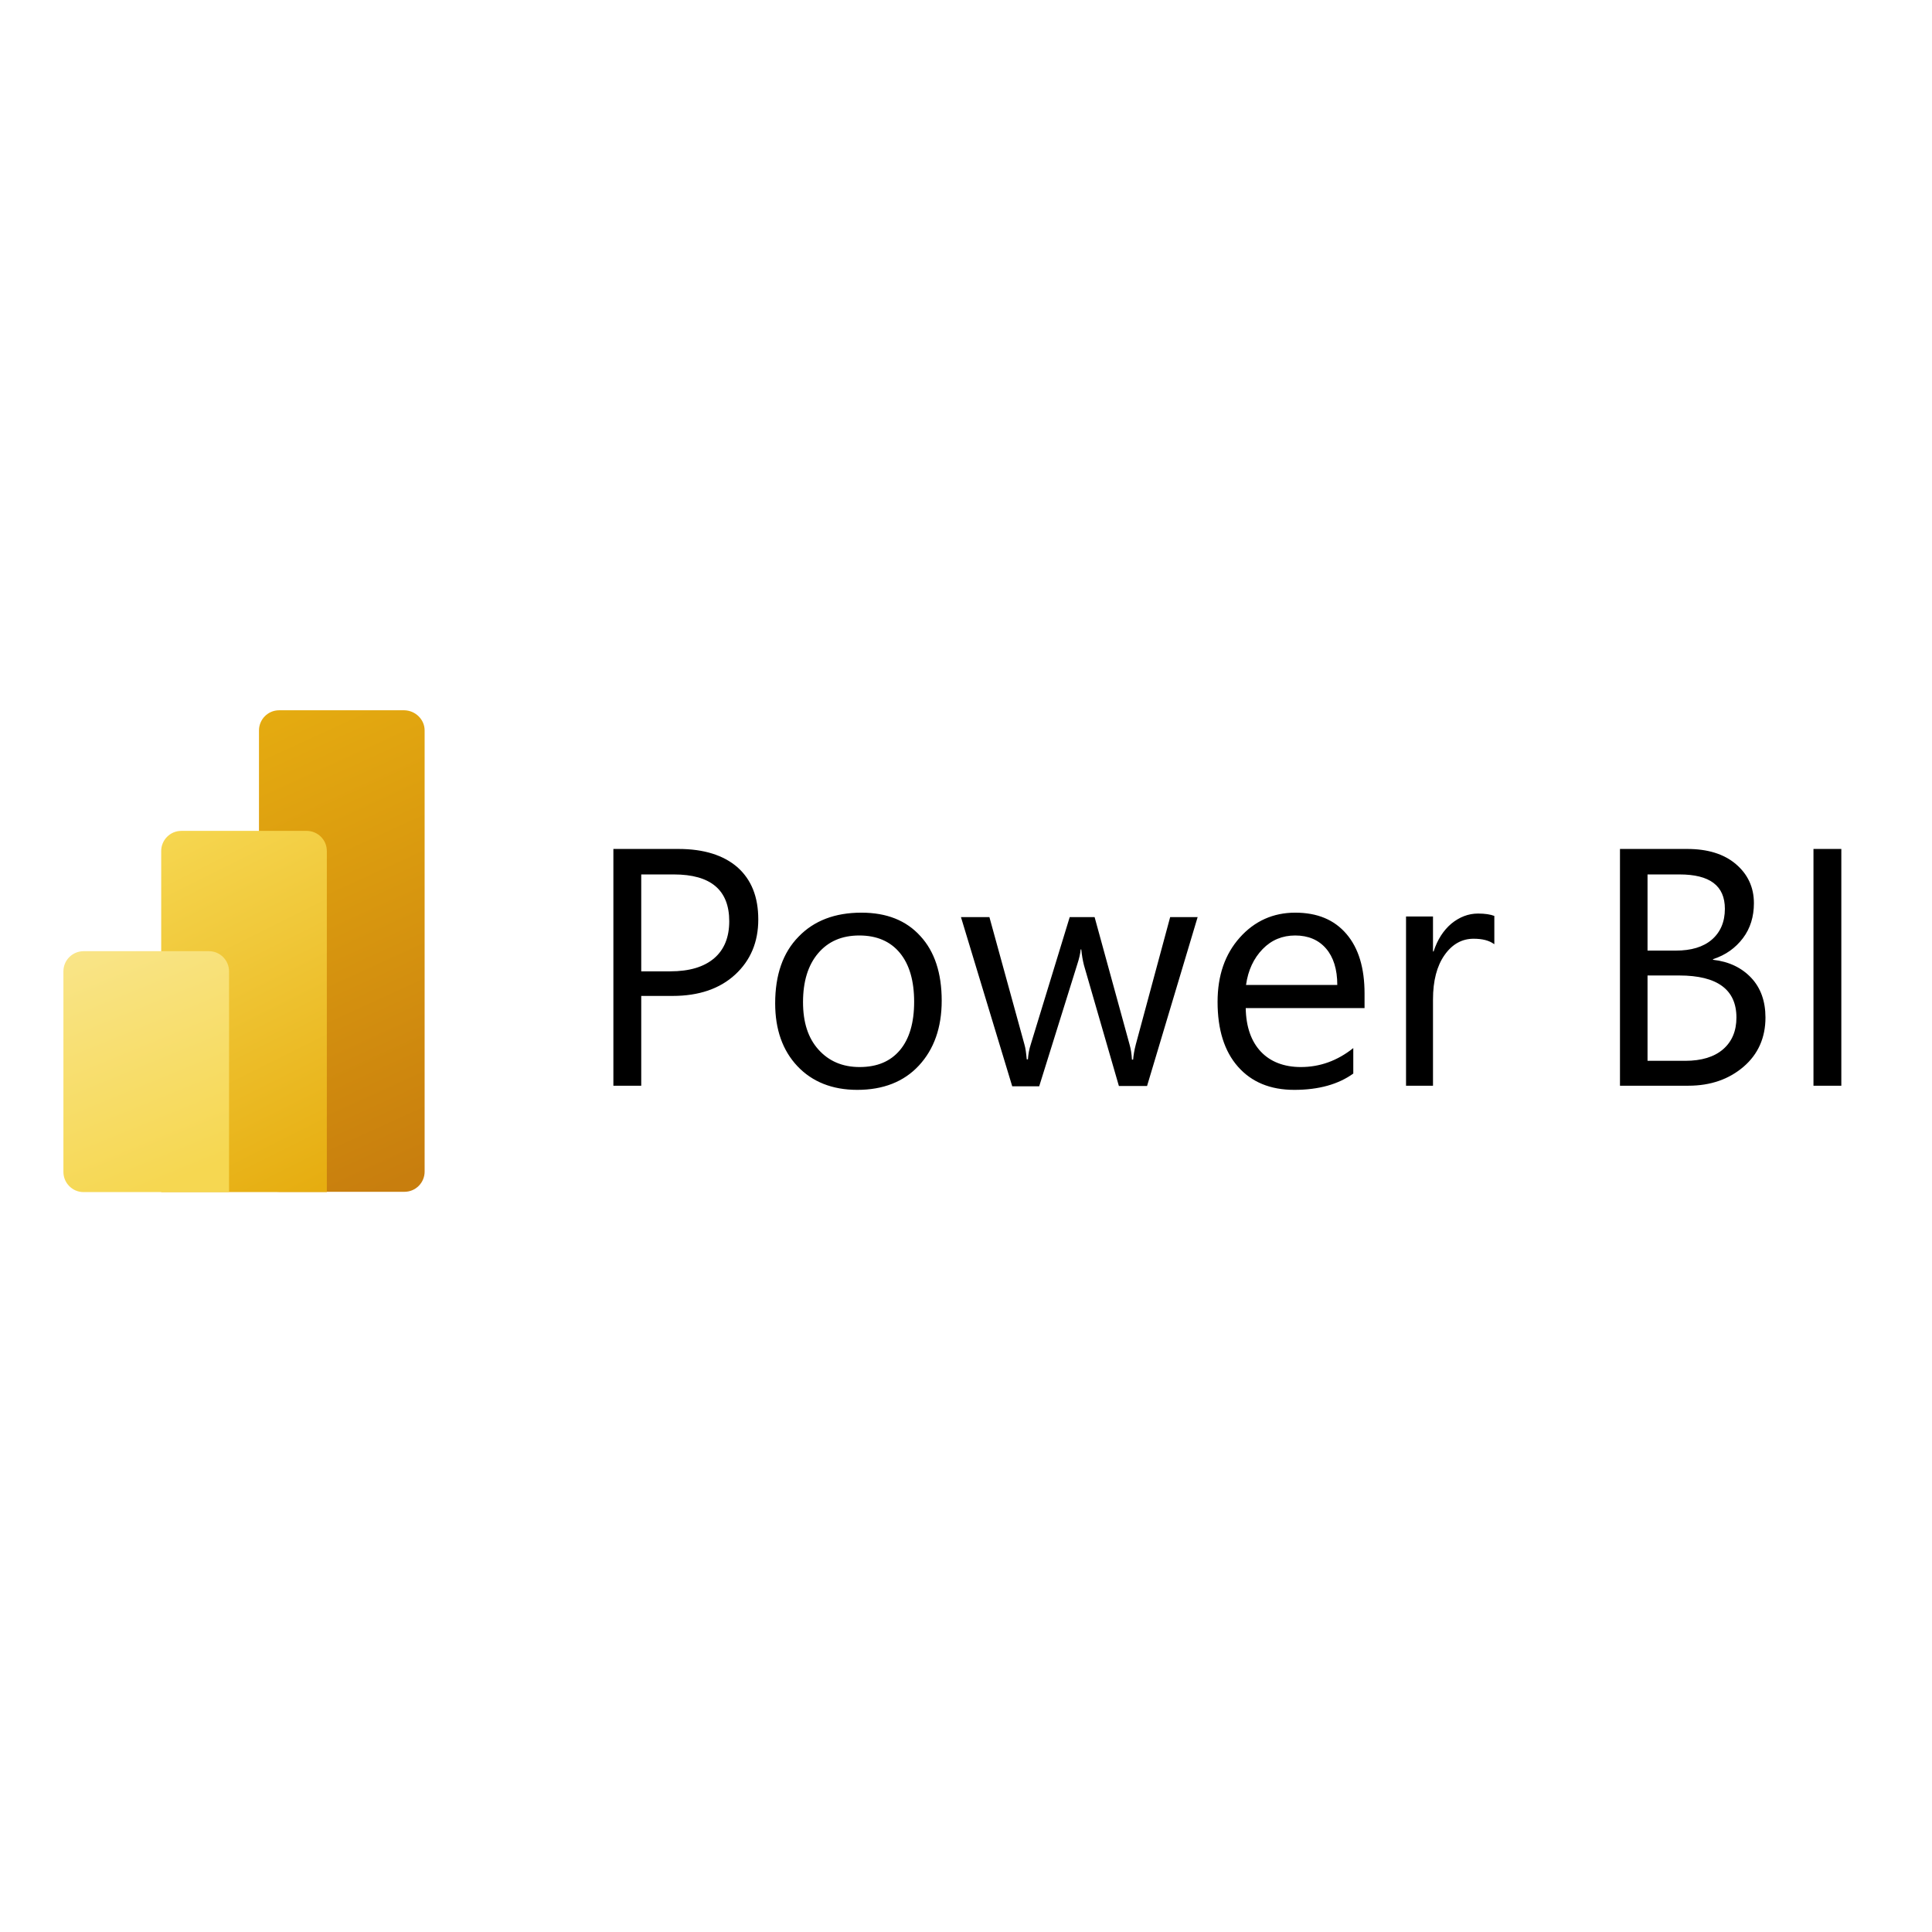
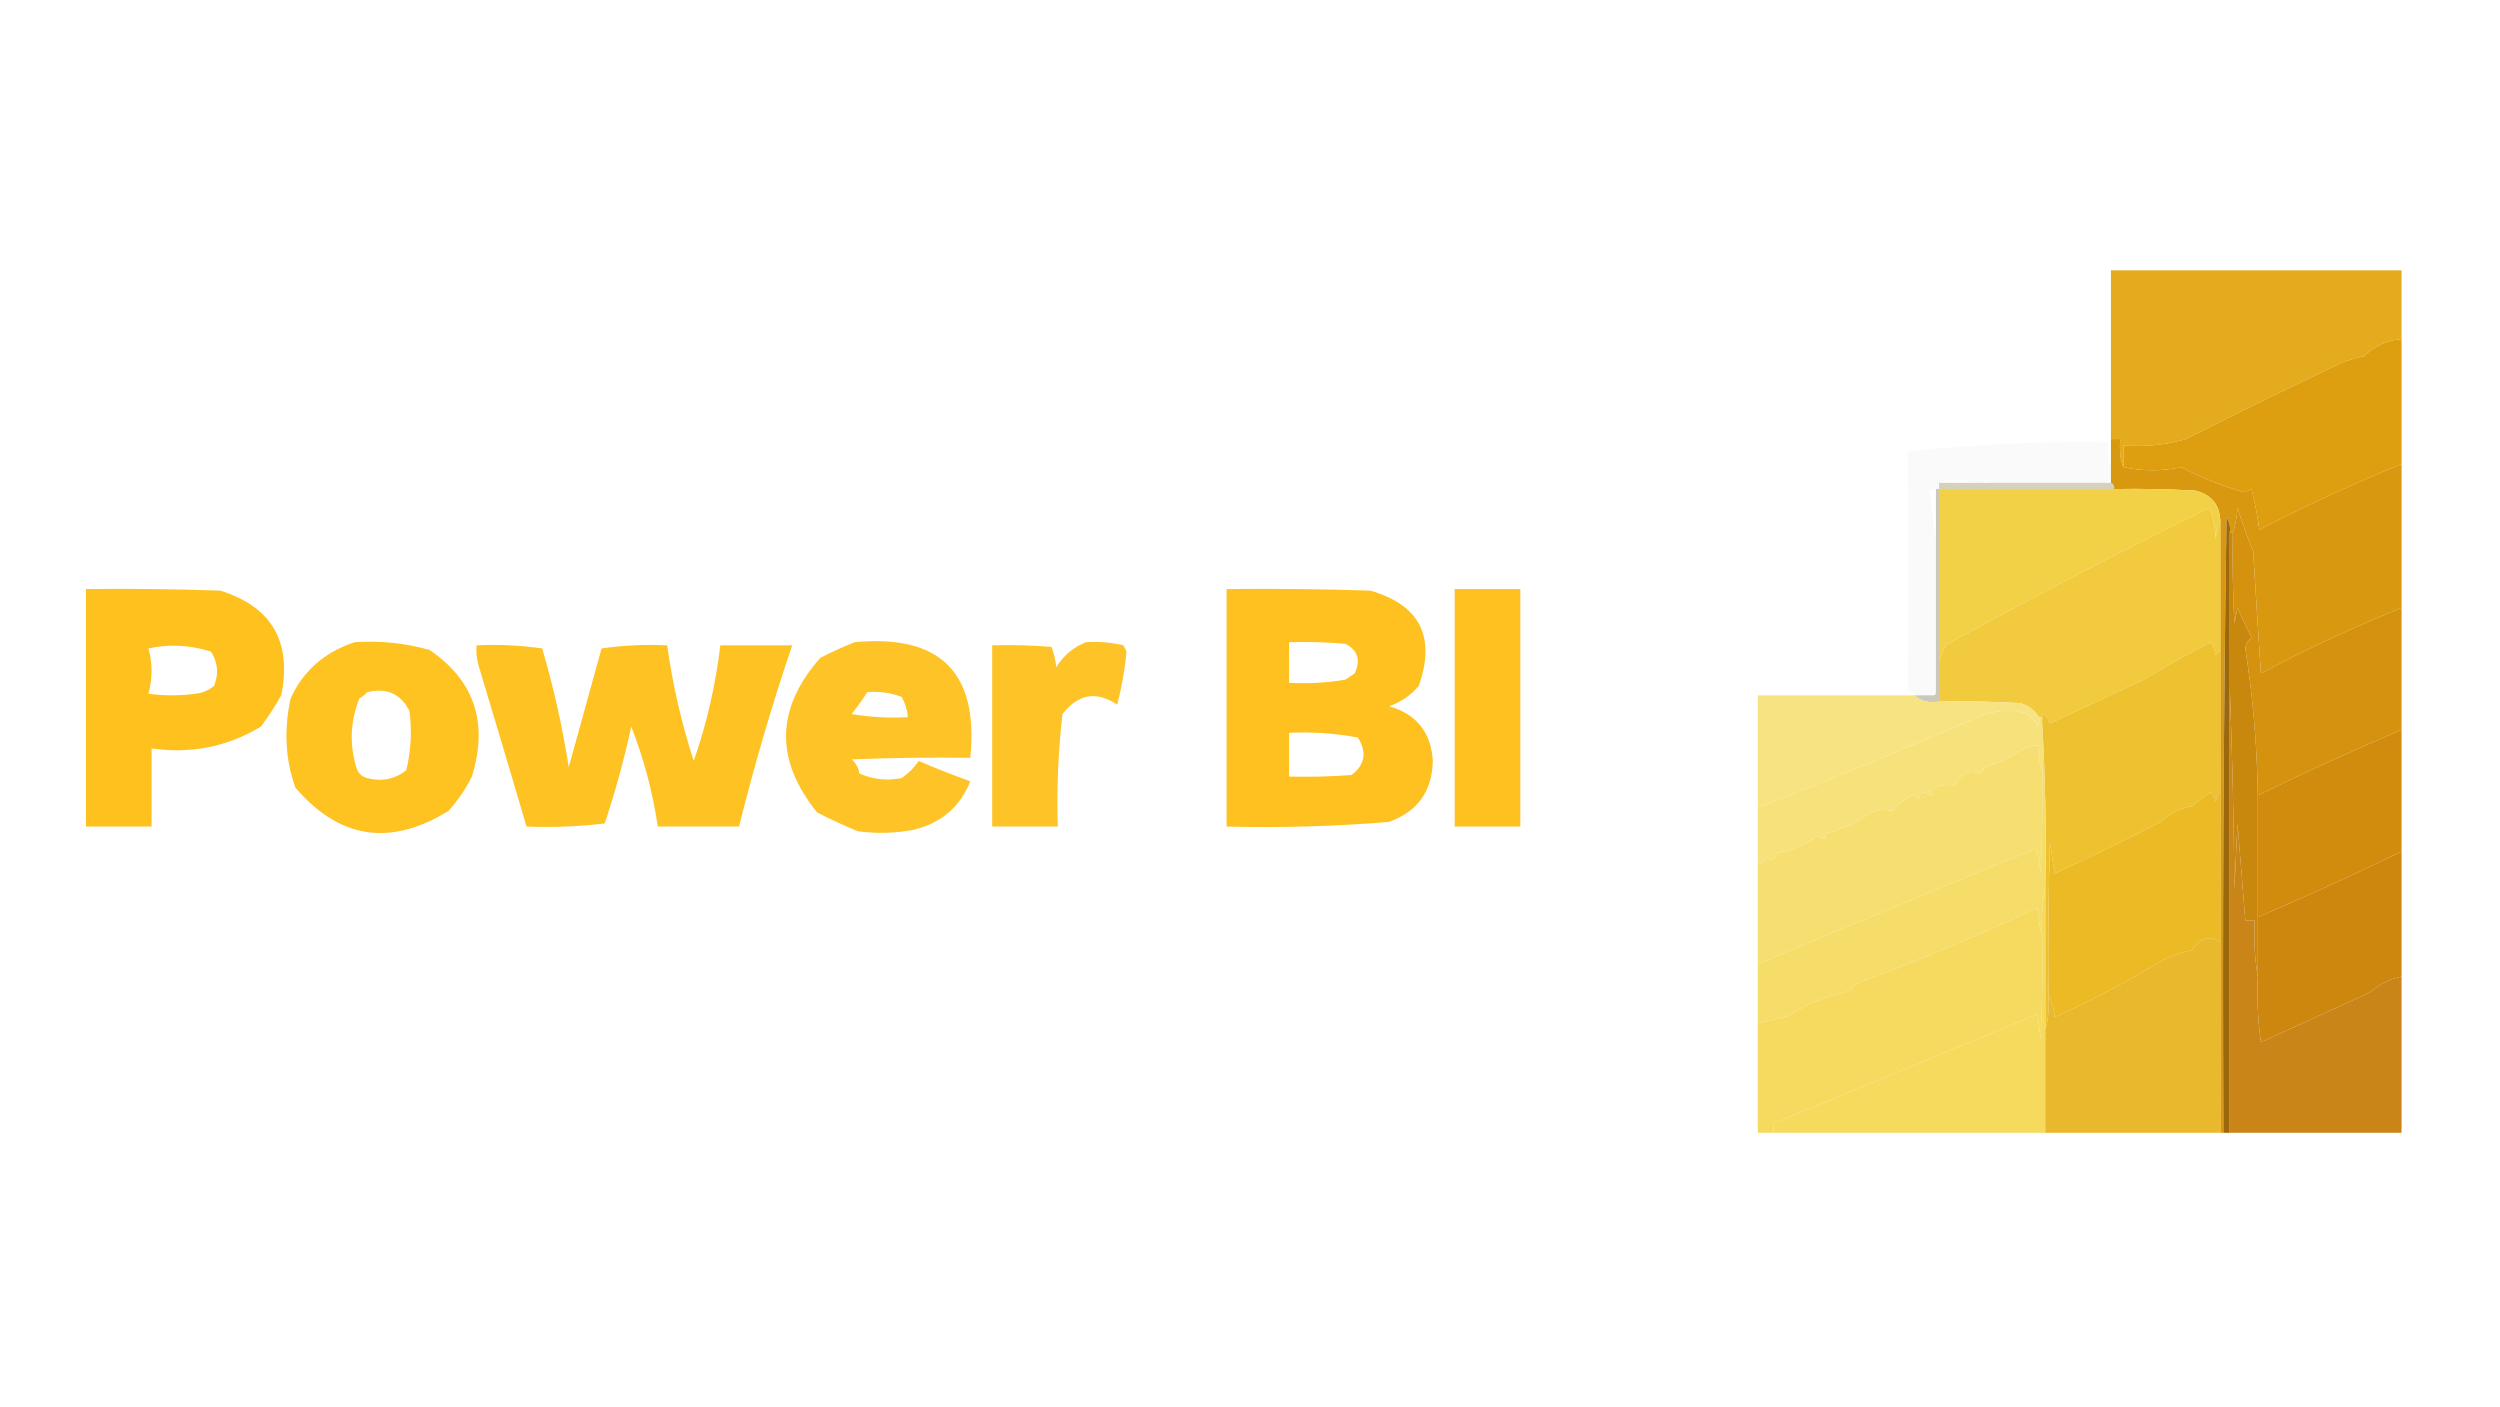
- <svg xmlns="http://www.w3.org/2000/svg" version="1.1" id="layer" x="0px" y="0px" viewBox="0 0 652 652" style="enable-background:new 0 0 652 652;" xml:space="preserve">
-   <style type="text/css">
- 	.st0{fill:url(#SVGID_1_);}
- 	.st1{fill:url(#SVGID_2_);}
- 	.st2{fill:url(#SVGID_3_);}
- </style>
-   <path d="M216.4,336.2v30.2H207v-79.9h22c8.5,0,15.2,2.1,19.9,6.2c4.7,4.2,7,10,7,17.6s-2.6,13.8-7.8,18.6s-12.3,7.2-21.1,7.2H216.4z   M216.4,295v32.8h9.8c6.5,0,11.4-1.5,14.8-4.4s5.1-7.1,5.1-12.5c0-10.5-6.2-15.8-18.7-15.8H216.4z M289.3,367.8  c-8.4,0-15.2-2.7-20.2-8c-5-5.3-7.5-12.4-7.5-21.2c0-9.6,2.6-17.1,7.9-22.5c5.2-5.4,12.3-8.1,21.2-8.1c8.5,0,15.1,2.6,19.9,7.9  c4.8,5.2,7.2,12.5,7.2,21.8c0,9.1-2.6,16.4-7.7,21.9S298,367.8,289.3,367.8z M290,315.7c-5.9,0-10.5,2-13.9,6  c-3.4,4-5.1,9.5-5.1,16.5c0,6.8,1.7,12.1,5.2,16c3.5,3.9,8.1,5.9,13.9,5.9c5.9,0,10.4-1.9,13.6-5.7s4.8-9.3,4.8-16.3  c0-7.1-1.6-12.6-4.8-16.5C300.5,317.7,295.9,315.7,290,315.7z M404.2,309.4l-17.1,57.1h-9.5l-11.8-40.8c-0.4-1.6-0.7-3.3-0.9-5.3  h-0.2c-0.1,1.3-0.5,3.1-1.2,5.2l-12.8,41h-9.1l-17.3-57.1h9.6l11.8,42.9c0.4,1.3,0.6,3,0.8,5.1h0.4c0.1-1.6,0.4-3.4,1-5.2l13.1-42.8  h8.4l11.8,43c0.4,1.4,0.7,3.1,0.8,5.1h0.4c0.1-1.4,0.4-3.2,0.9-5.1l11.6-43H404.2z M460.7,340.2h-40.3c0.1,6.4,1.9,11.3,5.1,14.7  s7.8,5.2,13.5,5.2c6.4,0,12.3-2.1,17.7-6.4v8.6c-5,3.6-11.6,5.5-19.9,5.5c-8.1,0-14.4-2.6-19-7.8c-4.6-5.2-6.9-12.5-6.9-21.9  c0-8.9,2.5-16.1,7.5-21.7c5-5.6,11.3-8.4,18.7-8.4c7.5,0,13.2,2.4,17.3,7.2c4.1,4.8,6.1,11.5,6.1,20.1V340.2z M451.3,332.4  c0-5.3-1.3-9.4-3.8-12.3c-2.5-2.9-6-4.4-10.4-4.4c-4.3,0-8,1.5-11,4.6c-3,3.1-4.9,7.1-5.6,12.1H451.3z M504.2,318.6  c-1.6-1.2-3.9-1.8-6.9-1.8c-3.9,0-7.2,1.8-9.8,5.5c-2.6,3.7-3.9,8.7-3.9,15v29.1h-9.1v-57.1h9.1v11.8h0.2c1.3-4,3.3-7.1,6-9.4  c2.7-2.2,5.7-3.4,9-3.4c2.4,0,4.2,0.3,5.5,0.8V318.6z M546.7,366.4v-79.9h22.7c6.9,0,12.4,1.7,16.4,5.1c4,3.4,6.1,7.8,6.1,13.2  c0,4.5-1.2,8.5-3.7,11.8c-2.5,3.3-5.8,5.7-10.1,7.1v0.2c5.4,0.6,9.7,2.7,12.9,6.1c3.2,3.4,4.8,7.9,4.8,13.4c0,6.8-2.5,12.4-7.4,16.6  c-4.9,4.2-11.1,6.4-18.6,6.4H546.7z M556,295v25.8h9.6c5.1,0,9.2-1.2,12.1-3.7c2.9-2.5,4.4-6,4.4-10.4c0-7.8-5.1-11.6-15.3-11.6H556  z M556,329.2V358h12.7c5.5,0,9.8-1.3,12.8-3.9c3-2.6,4.5-6.2,4.5-10.7c0-9.4-6.4-14.2-19.3-14.2H556z M621.4,366.4h-9.4v-79.9h9.4  V366.4z" />
-   <linearGradient id="SVGID_1_" gradientUnits="userSpaceOnUse" x1="78.181" y1="412.265" x2="148.197" y2="259.216" gradientTransform="matrix(1 0 0 -1 0 652)">
-     <stop offset="0" style="stop-color:#E6AD10" />
-     <stop offset="1" style="stop-color:#C87E0E" />
-   </linearGradient>
-   <path class="st0" d="M143.3,246.5v148.9c0,3.7-3,6.8-6.8,6.8H94.2c-3.7,0-6.8-3-6.8-6.8V246.5c0-3.7,3-6.8,6.8-6.8h42.3  C140.2,239.8,143.3,242.8,143.3,246.5z" />
-   <linearGradient id="SVGID_2_" gradientUnits="userSpaceOnUse" x1="51.363" y1="370.089" x2="110.346" y2="252.123" gradientTransform="matrix(1 0 0 -1 0 652)">
-     <stop offset="0" style="stop-color:#F6D751" />
-     <stop offset="1" style="stop-color:#E6AD10" />
-   </linearGradient>
-   <path class="st1" d="M110.3,287.2v115.1H54.4V287.2c0-3.7,3-6.8,6.8-6.8h42.3C107.2,280.4,110.3,283.4,110.3,287.2z" />
-   <linearGradient id="SVGID_3_" gradientUnits="userSpaceOnUse" x1="31.11" y1="334.964" x2="63.588" y2="255.586" gradientTransform="matrix(1 0 0 -1 0 652)">
-     <stop offset="0" style="stop-color:#F9E589" />
-     <stop offset="1" style="stop-color:#F6D751" />
-   </linearGradient>
-   <path class="st2" d="M21.4,327.8v67.7c0,3.7,3,6.8,6.8,6.8h49.1v-74.5c0-3.7-3-6.8-6.8-6.8H28.2C24.5,321,21.4,324,21.4,327.8z" />
+ <svg xmlns="http://www.w3.org/2000/svg" version="1.1" width="800px" height="450px" style="shape-rendering:geometricPrecision; text-rendering:geometricPrecision; image-rendering:optimizeQuality; fill-rule:evenodd; clip-rule:evenodd">
+   <g>
+     <path style="opacity:0.943" fill="#e1a610" d="M 768.5,108.5 C 763.785,108.899 759.785,110.733 756.5,114C 754.122,114.511 751.788,115.178 749.5,116C 732.718,123.952 716.052,132.119 699.5,140.5C 692.79,142.418 686.124,143.085 679.5,142.5C 679.5,144.833 679.5,147.167 679.5,149.5C 678.495,147.296 678.162,144.296 678.5,140.5C 677.5,140.5 676.5,140.5 675.5,140.5C 675.5,122.5 675.5,104.5 675.5,86.5C 706.5,86.5 737.5,86.5 768.5,86.5C 768.5,93.833 768.5,101.167 768.5,108.5 Z" />
+   </g>
+   <g>
+     <path style="opacity:1" fill="#dd9f0f" d="M 768.5,108.5 C 768.5,121.833 768.5,135.167 768.5,148.5C 753.102,154.779 737.935,161.779 723,169.5C 722.398,165.117 721.565,160.784 720.5,156.5C 719.707,156.931 718.873,157.265 718,157.5C 710.945,155.429 704.278,152.762 698,149.5C 691.834,150.814 685.667,150.814 679.5,149.5C 679.5,147.167 679.5,144.833 679.5,142.5C 686.124,143.085 692.79,142.418 699.5,140.5C 716.052,132.119 732.718,123.952 749.5,116C 751.788,115.178 754.122,114.511 756.5,114C 759.785,110.733 763.785,108.899 768.5,108.5 Z" />
+   </g>
+   <g>
+     <path style="opacity:0.021" fill="#020100" d="M 675.5,149.5 C 675.5,150.833 675.5,152.167 675.5,153.5C 674.833,153.5 674.5,153.833 674.5,154.5C 661.833,154.5 649.167,154.5 636.5,154.5C 635.833,153.167 635.167,153.167 634.5,154.5C 633.5,154.5 632.5,154.5 631.5,154.5C 627.833,153.167 624.167,153.167 620.5,154.5C 620.5,155.167 620.5,155.833 620.5,156.5C 620.167,156.5 619.833,156.5 619.5,156.5C 618.624,156.369 617.957,156.702 617.5,157.5C 618.124,162.965 618.79,168.298 619.5,173.5C 619.5,189.5 619.5,205.5 619.5,221.5C 618.833,221.5 618.5,221.833 618.5,222.5C 616.833,222.5 615.167,222.5 613.5,222.5C 612.791,221.596 611.791,221.263 610.5,221.5C 610.625,195.769 610.625,170.103 610.5,144.5C 631.735,142.17 653.068,141.17 674.5,141.5C 674.194,144.385 674.527,147.052 675.5,149.5 Z" />
+   </g>
+   <g>
+     <path style="opacity:1" fill="#d89910" d="M 675.5,140.5 C 676.5,140.5 677.5,140.5 678.5,140.5C 678.162,144.296 678.495,147.296 679.5,149.5C 685.667,150.814 691.834,150.814 698,149.5C 704.278,152.762 710.945,155.429 718,157.5C 718.873,157.265 719.707,156.931 720.5,156.5C 721.565,160.784 722.398,165.117 723,169.5C 737.935,161.779 753.102,154.779 768.5,148.5C 768.5,163.833 768.5,179.167 768.5,194.5C 753.041,200.732 738.041,207.732 723.5,215.5C 722.627,202.503 721.793,189.503 721,176.5C 719.15,171.954 717.483,167.287 716,162.5C 715.817,165.365 715.317,168.031 714.5,170.5C 714.167,170.5 713.833,170.5 713.5,170.5C 713.785,168.712 713.452,167.045 712.5,165.5C 711.5,231.163 711.167,296.83 711.5,362.5C 711.167,362.5 710.833,362.5 710.5,362.5C 710.5,342.167 710.5,321.833 710.5,301.5C 710.5,285.5 710.5,269.5 710.5,253.5C 710.5,238.5 710.5,223.5 710.5,208.5C 710.5,194.5 710.5,180.5 710.5,166.5C 710.229,161.39 707.562,158.223 702.5,157C 693.84,156.5 685.173,156.334 676.5,156.5C 676.672,155.508 676.338,154.842 675.5,154.5C 675.5,154.167 675.5,153.833 675.5,153.5C 675.5,152.167 675.5,150.833 675.5,149.5C 675.5,146.5 675.5,143.5 675.5,140.5 Z" />
+   </g>
+   <g>
+     <path style="opacity:0.314" fill="#7b6b27" d="M 620.5,154.5 C 624.167,154.5 627.833,154.5 631.5,154.5C 632.5,154.5 633.5,154.5 634.5,154.5C 635.167,154.5 635.833,154.5 636.5,154.5C 649.167,154.5 661.833,154.5 674.5,154.5C 674.833,154.5 675.167,154.5 675.5,154.5C 676.338,154.842 676.672,155.508 676.5,156.5C 657.833,156.5 639.167,156.5 620.5,156.5C 620.5,155.833 620.5,155.167 620.5,154.5 Z" />
+   </g>
+   <g>
+     <path style="opacity:1" fill="#f3d147" d="M 620.5,156.5 C 639.167,156.5 657.833,156.5 676.5,156.5C 685.173,156.334 693.84,156.5 702.5,157C 707.562,158.223 710.229,161.39 710.5,166.5C 709.691,168.292 709.191,170.292 709,172.5C 708.911,168.972 708.244,165.638 707,162.5C 678.505,176.484 650.339,191.151 622.5,206.5C 621.83,208.291 621.163,209.958 620.5,211.5C 620.5,193.167 620.5,174.833 620.5,156.5 Z" />
+   </g>
+   <g>
+     <path style="opacity:0.297" fill="#53481d" d="M 619.5,156.5 C 619.833,156.5 620.167,156.5 620.5,156.5C 620.5,174.833 620.5,193.167 620.5,211.5C 620.5,215.833 620.5,220.167 620.5,224.5C 617.302,225.036 614.635,224.369 612.5,222.5C 612.833,222.5 613.167,222.5 613.5,222.5C 615.167,222.5 616.833,222.5 618.5,222.5C 619.167,222.5 619.5,222.167 619.5,221.5C 619.5,205.5 619.5,189.5 619.5,173.5C 619.5,167.833 619.5,162.167 619.5,156.5 Z" />
+   </g>
+   <g>
+     <path style="opacity:1" fill="#f1ca3d" d="M 710.5,166.5 C 710.5,180.5 710.5,194.5 710.5,208.5C 709.883,208.611 709.383,208.944 709,209.5C 708.781,208.062 708.281,206.729 707.5,205.5C 700.251,209.208 693.085,213.208 686,217.5C 676.002,222.164 666.002,226.831 656,231.5C 655.581,230.328 654.915,229.328 654,228.5C 653.601,228.728 653.435,229.062 653.5,229.5C 653.167,229.5 652.833,229.5 652.5,229.5C 651.106,227.292 649.106,225.792 646.5,225C 637.84,224.5 629.173,224.334 620.5,224.5C 620.5,220.167 620.5,215.833 620.5,211.5C 621.163,209.958 621.83,208.291 622.5,206.5C 650.339,191.151 678.505,176.484 707,162.5C 708.244,165.638 708.911,168.972 709,172.5C 709.191,170.292 709.691,168.292 710.5,166.5 Z" />
+   </g>
+   <g>
+     <path style="opacity:0.89" fill="#feb902" d="M 27.5,188.5 C 41.837,188.333 56.17,188.5 70.5,189C 86.973,194.18 93.473,205.347 90,222.5C 88.061,225.947 85.894,229.281 83.5,232.5C 72.794,238.97 61.127,241.303 48.5,239.5C 48.5,247.833 48.5,256.167 48.5,264.5C 41.5,264.5 34.5,264.5 27.5,264.5C 27.5,239.167 27.5,213.833 27.5,188.5 Z M 47.5,207.5 C 54.119,206.05 60.786,206.383 67.5,208.5C 69.721,211.943 70.054,215.61 68.5,219.5C 66.78,220.934 64.78,221.767 62.5,222C 57.5,222.667 52.5,222.667 47.5,222C 48.824,217.067 48.824,212.234 47.5,207.5 Z" />
+   </g>
+   <g>
+     <path style="opacity:0.883" fill="#feb902" d="M 392.5,188.5 C 407.837,188.333 423.17,188.5 438.5,189C 454.379,193.59 459.546,203.757 454,219.5C 451.401,222.545 448.234,224.712 444.5,226C 453.287,228.504 457.953,234.337 458.5,243.5C 458.288,253.21 453.622,259.71 444.5,263C 427.223,264.444 409.889,264.944 392.5,264.5C 392.5,239.167 392.5,213.833 392.5,188.5 Z M 412.5,205.5 C 418.509,205.334 424.509,205.501 430.5,206C 434.497,208.048 435.497,211.215 433.5,215.5C 432.5,216.167 431.5,216.833 430.5,217.5C 424.537,218.496 418.537,218.829 412.5,218.5C 412.5,214.167 412.5,209.833 412.5,205.5 Z M 412.5,234.5 C 419.906,234.152 427.239,234.652 434.5,236C 437.484,240.71 436.817,244.71 432.5,248C 425.842,248.5 419.175,248.666 412.5,248.5C 412.5,243.833 412.5,239.167 412.5,234.5 Z" />
+   </g>
+   <g>
+     <path style="opacity:0.884" fill="#feb902" d="M 465.5,188.5 C 472.5,188.5 479.5,188.5 486.5,188.5C 486.5,213.833 486.5,239.167 486.5,264.5C 479.5,264.5 472.5,264.5 465.5,264.5C 465.5,239.167 465.5,213.833 465.5,188.5 Z" />
+   </g>
+   <g>
+     <path style="opacity:1" fill="#d4920e" d="M 768.5,194.5 C 768.5,207.5 768.5,220.5 768.5,233.5C 753.083,240.094 737.75,247.094 722.5,254.5C 722.266,238.728 720.932,223.061 718.5,207.5C 718.709,206.006 719.376,204.839 720.5,204C 718.877,200.951 717.377,197.784 716,194.5C 715.667,196.167 715.333,197.833 715,199.5C 714.5,189.839 714.334,180.172 714.5,170.5C 715.317,168.031 715.817,165.365 716,162.5C 717.483,167.287 719.15,171.954 721,176.5C 721.793,189.503 722.627,202.503 723.5,215.5C 738.041,207.732 753.041,200.732 768.5,194.5 Z" />
+   </g>
+   <g>
+     <path style="opacity:0.877" fill="#feb902" d="M 113.5,205.5 C 121.668,204.95 129.668,205.783 137.5,208C 151.836,217.818 156.336,231.318 151,248.5C 148.994,252.513 146.494,256.18 143.5,259.5C 124.881,270.974 108.547,268.474 94.5,252C 91.306,243.045 90.806,233.545 93,223.5C 96.978,214.713 103.811,208.713 113.5,205.5 Z M 117.5,221.5 C 123.741,219.988 128.241,221.988 131,227.5C 131.87,233.917 131.536,240.251 130,246.5C 126.319,249.36 122.152,250.193 117.5,249C 115.667,248.5 114.5,247.333 114,245.5C 111.788,238.044 112.122,230.711 115,223.5C 115.995,222.934 116.828,222.267 117.5,221.5 Z" />
+   </g>
+   <g>
+     <path style="opacity:0.857" fill="#feb902" d="M 273.5,205.5 C 300.921,202.921 313.254,215.254 310.5,242.5C 297.829,242.333 285.162,242.5 272.5,243C 273.893,244.171 274.727,245.671 275,247.5C 279.304,249.414 283.804,249.914 288.5,249C 290.658,247.543 292.491,245.71 294,243.5C 299.404,245.858 304.904,248.025 310.5,250C 307.253,258.156 301.253,263.323 292.5,265.5C 286.528,266.664 280.528,266.83 274.5,266C 270.117,264.201 265.783,262.201 261.5,260C 247.888,243.189 248.222,226.689 262.5,210.5C 266.175,208.619 269.841,206.952 273.5,205.5 Z M 277.5,221.5 C 281.308,221.163 284.974,221.663 288.5,223C 289.669,225.007 290.335,227.173 290.5,229.5C 284.463,229.829 278.463,229.496 272.5,228.5C 274.351,226.219 276.018,223.885 277.5,221.5 Z" />
+   </g>
+   <g>
+     <path style="opacity:0.858" fill="#feb902" d="M 347.5,205.5 C 351.571,205.234 355.571,205.567 359.5,206.5C 359.833,207.167 360.167,207.833 360.5,208.5C 359.958,214.262 358.958,219.929 357.5,225.5C 350.854,221.024 345.021,222.024 340,228.5C 338.609,240.447 338.109,252.447 338.5,264.5C 331.5,264.5 324.5,264.5 317.5,264.5C 317.5,245.167 317.5,225.833 317.5,206.5C 323.842,206.334 330.175,206.5 336.5,207C 337.264,209.069 337.764,211.236 338,213.5C 340.325,209.765 343.491,207.099 347.5,205.5 Z" />
+   </g>
+   <g>
+     <path style="opacity:0.874" fill="#feb902" d="M 152.5,206.5 C 159.532,206.17 166.532,206.503 173.5,207.5C 177.148,219.898 179.982,232.565 182,245.5C 185.395,233.142 188.895,220.476 192.5,207.5C 199.468,206.503 206.468,206.17 213.5,206.5C 215.253,219.103 218.087,231.436 222,243.5C 226.16,231.541 228.994,219.207 230.5,206.5C 238.167,206.5 245.833,206.5 253.5,206.5C 247.033,225.572 241.366,244.905 236.5,264.5C 227.833,264.5 219.167,264.5 210.5,264.5C 208.864,253.476 206.031,242.809 202,232.5C 199.736,243.016 196.903,253.35 193.5,263.5C 185.193,264.498 176.86,264.831 168.5,264.5C 163.402,247.2 158.235,229.867 153,212.5C 152.505,210.527 152.338,208.527 152.5,206.5 Z" />
+   </g>
+   <g>
+     <path style="opacity:1" fill="#c7880d" d="M 713.5,170.5 C 713.833,170.5 714.167,170.5 714.5,170.5C 714.334,180.172 714.5,189.839 715,199.5C 715.333,197.833 715.667,196.167 716,194.5C 717.377,197.784 718.877,200.951 720.5,204C 719.376,204.839 718.709,206.006 718.5,207.5C 720.932,223.061 722.266,238.728 722.5,254.5C 722.5,267.5 722.5,280.5 722.5,293.5C 722.5,299.833 722.5,306.167 722.5,312.5C 721.51,306.69 721.177,300.69 721.5,294.5C 720.5,294.5 719.5,294.5 718.5,294.5C 717.669,284.176 716.836,273.843 716,263.5C 715.667,270.5 715.333,277.5 715,284.5C 714.832,262.663 714.332,240.996 713.5,219.5C 713.5,203.167 713.5,186.833 713.5,170.5 Z" />
+   </g>
+   <g>
+     <path style="opacity:0.971" fill="#f8e280" d="M 612.5,222.5 C 614.635,224.369 617.302,225.036 620.5,224.5C 629.173,224.334 637.84,224.5 646.5,225C 649.106,225.792 651.106,227.292 652.5,229.5C 652.649,230.552 652.483,231.552 652,232.5C 651.167,230.333 649.667,228.833 647.5,228C 643.459,227.173 639.459,227.34 635.5,228.5C 611.384,238.876 587.051,248.876 562.5,258.5C 562.5,246.5 562.5,234.5 562.5,222.5C 579.167,222.5 595.833,222.5 612.5,222.5 Z" />
+   </g>
+   <g>
+     <path style="opacity:0.988" fill="#f7e179" d="M 652.5,229.5 C 652.833,229.5 653.167,229.5 653.5,229.5C 653.5,230.167 653.5,230.833 653.5,231.5C 653.5,236.5 653.5,241.5 653.5,246.5C 652.527,244.052 652.194,241.385 652.5,238.5C 650.213,238.724 648.047,239.391 646,240.5C 642.244,242.895 638.577,244.562 635,245.5C 634.667,246.167 634.333,246.833 634,247.5C 630.079,246.207 627.246,247.541 625.5,251.5C 622.748,250.787 620.082,251.287 617.5,253C 618.696,253.654 618.696,254.154 617.5,254.5C 615.844,252.978 614.677,253.311 614,255.5C 613.439,254.978 612.772,254.645 612,254.5C 609.435,255.728 607.269,257.394 605.5,259.5C 602.998,258.809 600.498,259.142 598,260.5C 593.566,263.489 588.733,265.655 583.5,267C 584.696,267.654 584.696,268.154 583.5,268.5C 582.833,268.167 582.167,267.833 581.5,267.5C 577.679,270.39 573.346,272.223 568.5,273C 567.965,275.109 566.965,275.609 565.5,274.5C 564.735,275.612 563.735,276.279 562.5,276.5C 562.5,270.5 562.5,264.5 562.5,258.5C 587.051,248.876 611.384,238.876 635.5,228.5C 639.459,227.34 643.459,227.173 647.5,228C 649.667,228.833 651.167,230.333 652,232.5C 652.483,231.552 652.649,230.552 652.5,229.5 Z" />
+   </g>
+   <g>
+     <path style="opacity:1" fill="#d18c0e" d="M 768.5,233.5 C 768.5,246.5 768.5,259.5 768.5,272.5C 753.466,279.793 738.133,286.793 722.5,293.5C 722.5,280.5 722.5,267.5 722.5,254.5C 737.75,247.094 753.083,240.094 768.5,233.5 Z" />
+   </g>
+   <g>
+     <path style="opacity:1" fill="#eec130" d="M 710.5,208.5 C 710.5,223.5 710.5,238.5 710.5,253.5C 709.732,254.263 709.232,255.263 709,256.5C 708.751,255.376 708.251,254.376 707.5,253.5C 705.359,254.808 703.359,256.308 701.5,258C 697.575,258.629 694.241,260.296 691.5,263C 680.266,268.784 668.933,274.284 657.5,279.5C 656.955,276.187 656.455,272.854 656,269.5C 655.5,285.83 655.333,302.163 655.5,318.5C 655.815,322.371 655.482,326.038 654.5,329.5C 654.5,314.167 654.5,298.833 654.5,283.5C 654.83,265.992 654.497,248.659 653.5,231.5C 653.5,230.833 653.5,230.167 653.5,229.5C 653.435,229.062 653.601,228.728 654,228.5C 654.915,229.328 655.581,230.328 656,231.5C 666.002,226.831 676.002,222.164 686,217.5C 693.085,213.208 700.251,209.208 707.5,205.5C 708.281,206.729 708.781,208.062 709,209.5C 709.383,208.944 709.883,208.611 710.5,208.5 Z" />
+   </g>
+   <g>
+     <path style="opacity:0.989" fill="#f7de6f" d="M 653.5,246.5 C 653.667,257.505 653.5,268.505 653,279.5C 652.818,276.774 652.318,274.107 651.5,271.5C 621.886,283.734 592.219,296.067 562.5,308.5C 562.5,297.833 562.5,287.167 562.5,276.5C 563.735,276.279 564.735,275.612 565.5,274.5C 566.965,275.609 567.965,275.109 568.5,273C 573.346,272.223 577.679,270.39 581.5,267.5C 582.167,267.833 582.833,268.167 583.5,268.5C 584.696,268.154 584.696,267.654 583.5,267C 588.733,265.655 593.566,263.489 598,260.5C 600.498,259.142 602.998,258.809 605.5,259.5C 607.269,257.394 609.435,255.728 612,254.5C 612.772,254.645 613.439,254.978 614,255.5C 614.677,253.311 615.844,252.978 617.5,254.5C 618.696,254.154 618.696,253.654 617.5,253C 620.082,251.287 622.748,250.787 625.5,251.5C 627.246,247.541 630.079,246.207 634,247.5C 634.333,246.833 634.667,246.167 635,245.5C 638.577,244.562 642.244,242.895 646,240.5C 648.047,239.391 650.213,238.724 652.5,238.5C 652.194,241.385 652.527,244.052 653.5,246.5 Z" />
+   </g>
+   <g>
+     <path style="opacity:1" fill="#9b690b" d="M 713.5,170.5 C 713.5,186.833 713.5,203.167 713.5,219.5C 713.5,267.167 713.5,314.833 713.5,362.5C 712.833,362.5 712.167,362.5 711.5,362.5C 711.167,296.83 711.5,231.163 712.5,165.5C 713.452,167.045 713.785,168.712 713.5,170.5 Z" />
+   </g>
+   <g>
+     <path style="opacity:0.989" fill="#f6dc67" d="M 653.5,231.5 C 654.497,248.659 654.83,265.992 654.5,283.5C 653.512,288.64 653.179,293.974 653.5,299.5C 652.681,296.695 652.181,293.695 652,290.5C 632.893,299.475 613.393,307.642 593.5,315C 592.91,316.299 591.91,317.132 590.5,317.5C 583.942,318.951 577.942,321.451 572.5,325C 569.176,325.943 565.843,326.776 562.5,327.5C 562.5,321.167 562.5,314.833 562.5,308.5C 592.219,296.067 621.886,283.734 651.5,271.5C 652.318,274.107 652.818,276.774 653,279.5C 653.5,268.505 653.667,257.505 653.5,246.5C 653.5,241.5 653.5,236.5 653.5,231.5 Z" />
+   </g>
+   <g>
+     <path style="opacity:1" fill="#ebba24" d="M 710.5,253.5 C 710.5,269.5 710.5,285.5 710.5,301.5C 706.994,299.199 703.994,300.032 701.5,304C 698.405,304.714 695.405,305.714 692.5,307C 681.154,313.864 669.487,320.031 657.5,325.5C 657.279,322.933 656.612,320.599 655.5,318.5C 655.333,302.163 655.5,285.83 656,269.5C 656.455,272.854 656.955,276.187 657.5,279.5C 668.933,274.284 680.266,268.784 691.5,263C 694.241,260.296 697.575,258.629 701.5,258C 703.359,256.308 705.359,254.808 707.5,253.5C 708.251,254.376 708.751,255.376 709,256.5C 709.232,255.263 709.732,254.263 710.5,253.5 Z" />
+   </g>
+   <g>
+     <path style="opacity:1" fill="#cd860e" d="M 768.5,272.5 C 768.5,285.833 768.5,299.167 768.5,312.5C 764.628,313.283 761.295,314.949 758.5,317.5C 746.86,322.828 735.193,328.161 723.5,333.5C 722.503,326.532 722.17,319.532 722.5,312.5C 722.5,306.167 722.5,299.833 722.5,293.5C 738.133,286.793 753.466,279.793 768.5,272.5 Z" />
+   </g>
+   <g>
+     <path style="opacity:0.983" fill="#f6d95c" d="M 653.5,299.5 C 653.667,310.505 653.5,321.505 653,332.5C 652.667,329.833 652.333,327.167 652,324.5C 624.212,336.049 596.045,347.715 567.5,359.5C 567.5,360.5 567.5,361.5 567.5,362.5C 565.833,362.5 564.167,362.5 562.5,362.5C 562.5,350.833 562.5,339.167 562.5,327.5C 565.843,326.776 569.176,325.943 572.5,325C 577.942,321.451 583.942,318.951 590.5,317.5C 591.91,317.132 592.91,316.299 593.5,315C 613.393,307.642 632.893,299.475 652,290.5C 652.181,293.695 652.681,296.695 653.5,299.5 Z" />
+   </g>
+   <g>
+     <path style="opacity:0.952" fill="#c77f0d" d="M 713.5,219.5 C 714.332,240.996 714.832,262.663 715,284.5C 715.333,277.5 715.667,270.5 716,263.5C 716.836,273.843 717.669,284.176 718.5,294.5C 719.5,294.5 720.5,294.5 721.5,294.5C 721.177,300.69 721.51,306.69 722.5,312.5C 722.17,319.532 722.503,326.532 723.5,333.5C 735.193,328.161 746.86,322.828 758.5,317.5C 761.295,314.949 764.628,313.283 768.5,312.5C 768.5,329.167 768.5,345.833 768.5,362.5C 750.167,362.5 731.833,362.5 713.5,362.5C 713.5,314.833 713.5,267.167 713.5,219.5 Z" />
+   </g>
+   <g>
+     <path style="opacity:0.937" fill="#f5d753" d="M 654.5,283.5 C 654.5,298.833 654.5,314.167 654.5,329.5C 654.5,340.5 654.5,351.5 654.5,362.5C 625.5,362.5 596.5,362.5 567.5,362.5C 567.5,361.5 567.5,360.5 567.5,359.5C 596.045,347.715 624.212,336.049 652,324.5C 652.333,327.167 652.667,329.833 653,332.5C 653.5,321.505 653.667,310.505 653.5,299.5C 653.179,293.974 653.512,288.64 654.5,283.5 Z" />
+   </g>
+   <g>
+     <path style="opacity:0.905" fill="#e7b117" d="M 710.5,301.5 C 710.5,321.833 710.5,342.167 710.5,362.5C 691.833,362.5 673.167,362.5 654.5,362.5C 654.5,351.5 654.5,340.5 654.5,329.5C 655.482,326.038 655.815,322.371 655.5,318.5C 656.612,320.599 657.279,322.933 657.5,325.5C 669.487,320.031 681.154,313.864 692.5,307C 695.405,305.714 698.405,304.714 701.5,304C 703.994,300.032 706.994,299.199 710.5,301.5 Z" />
+   </g>
</svg>
